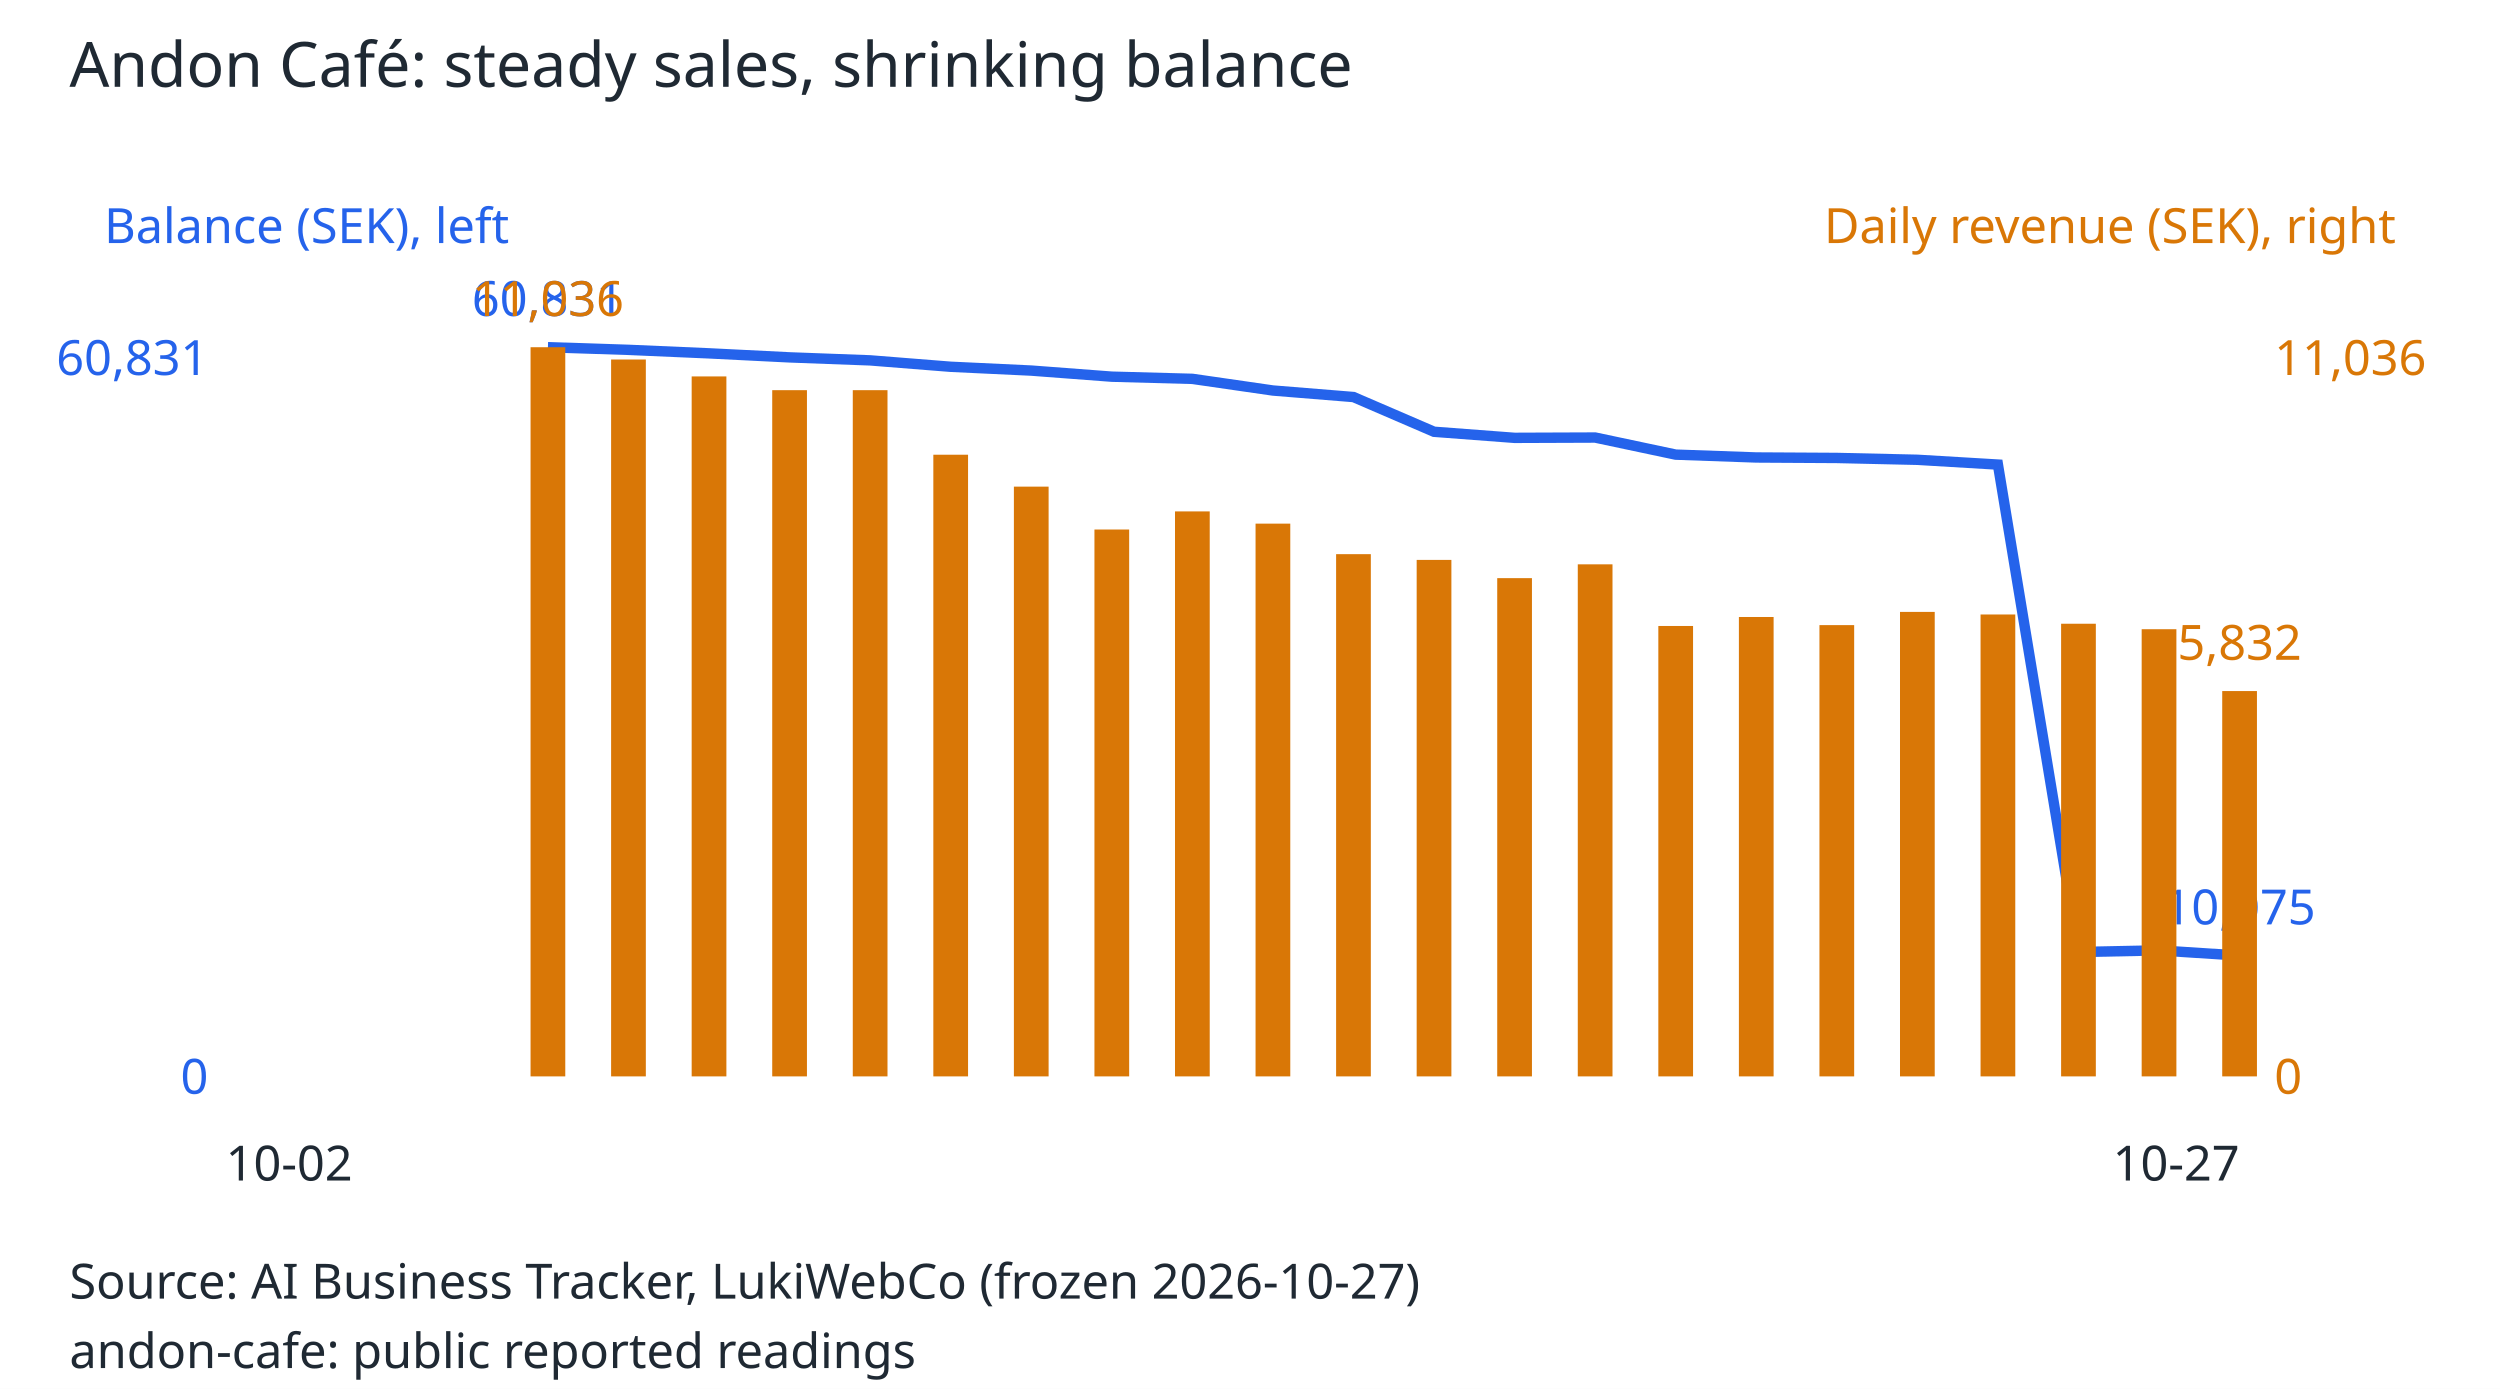
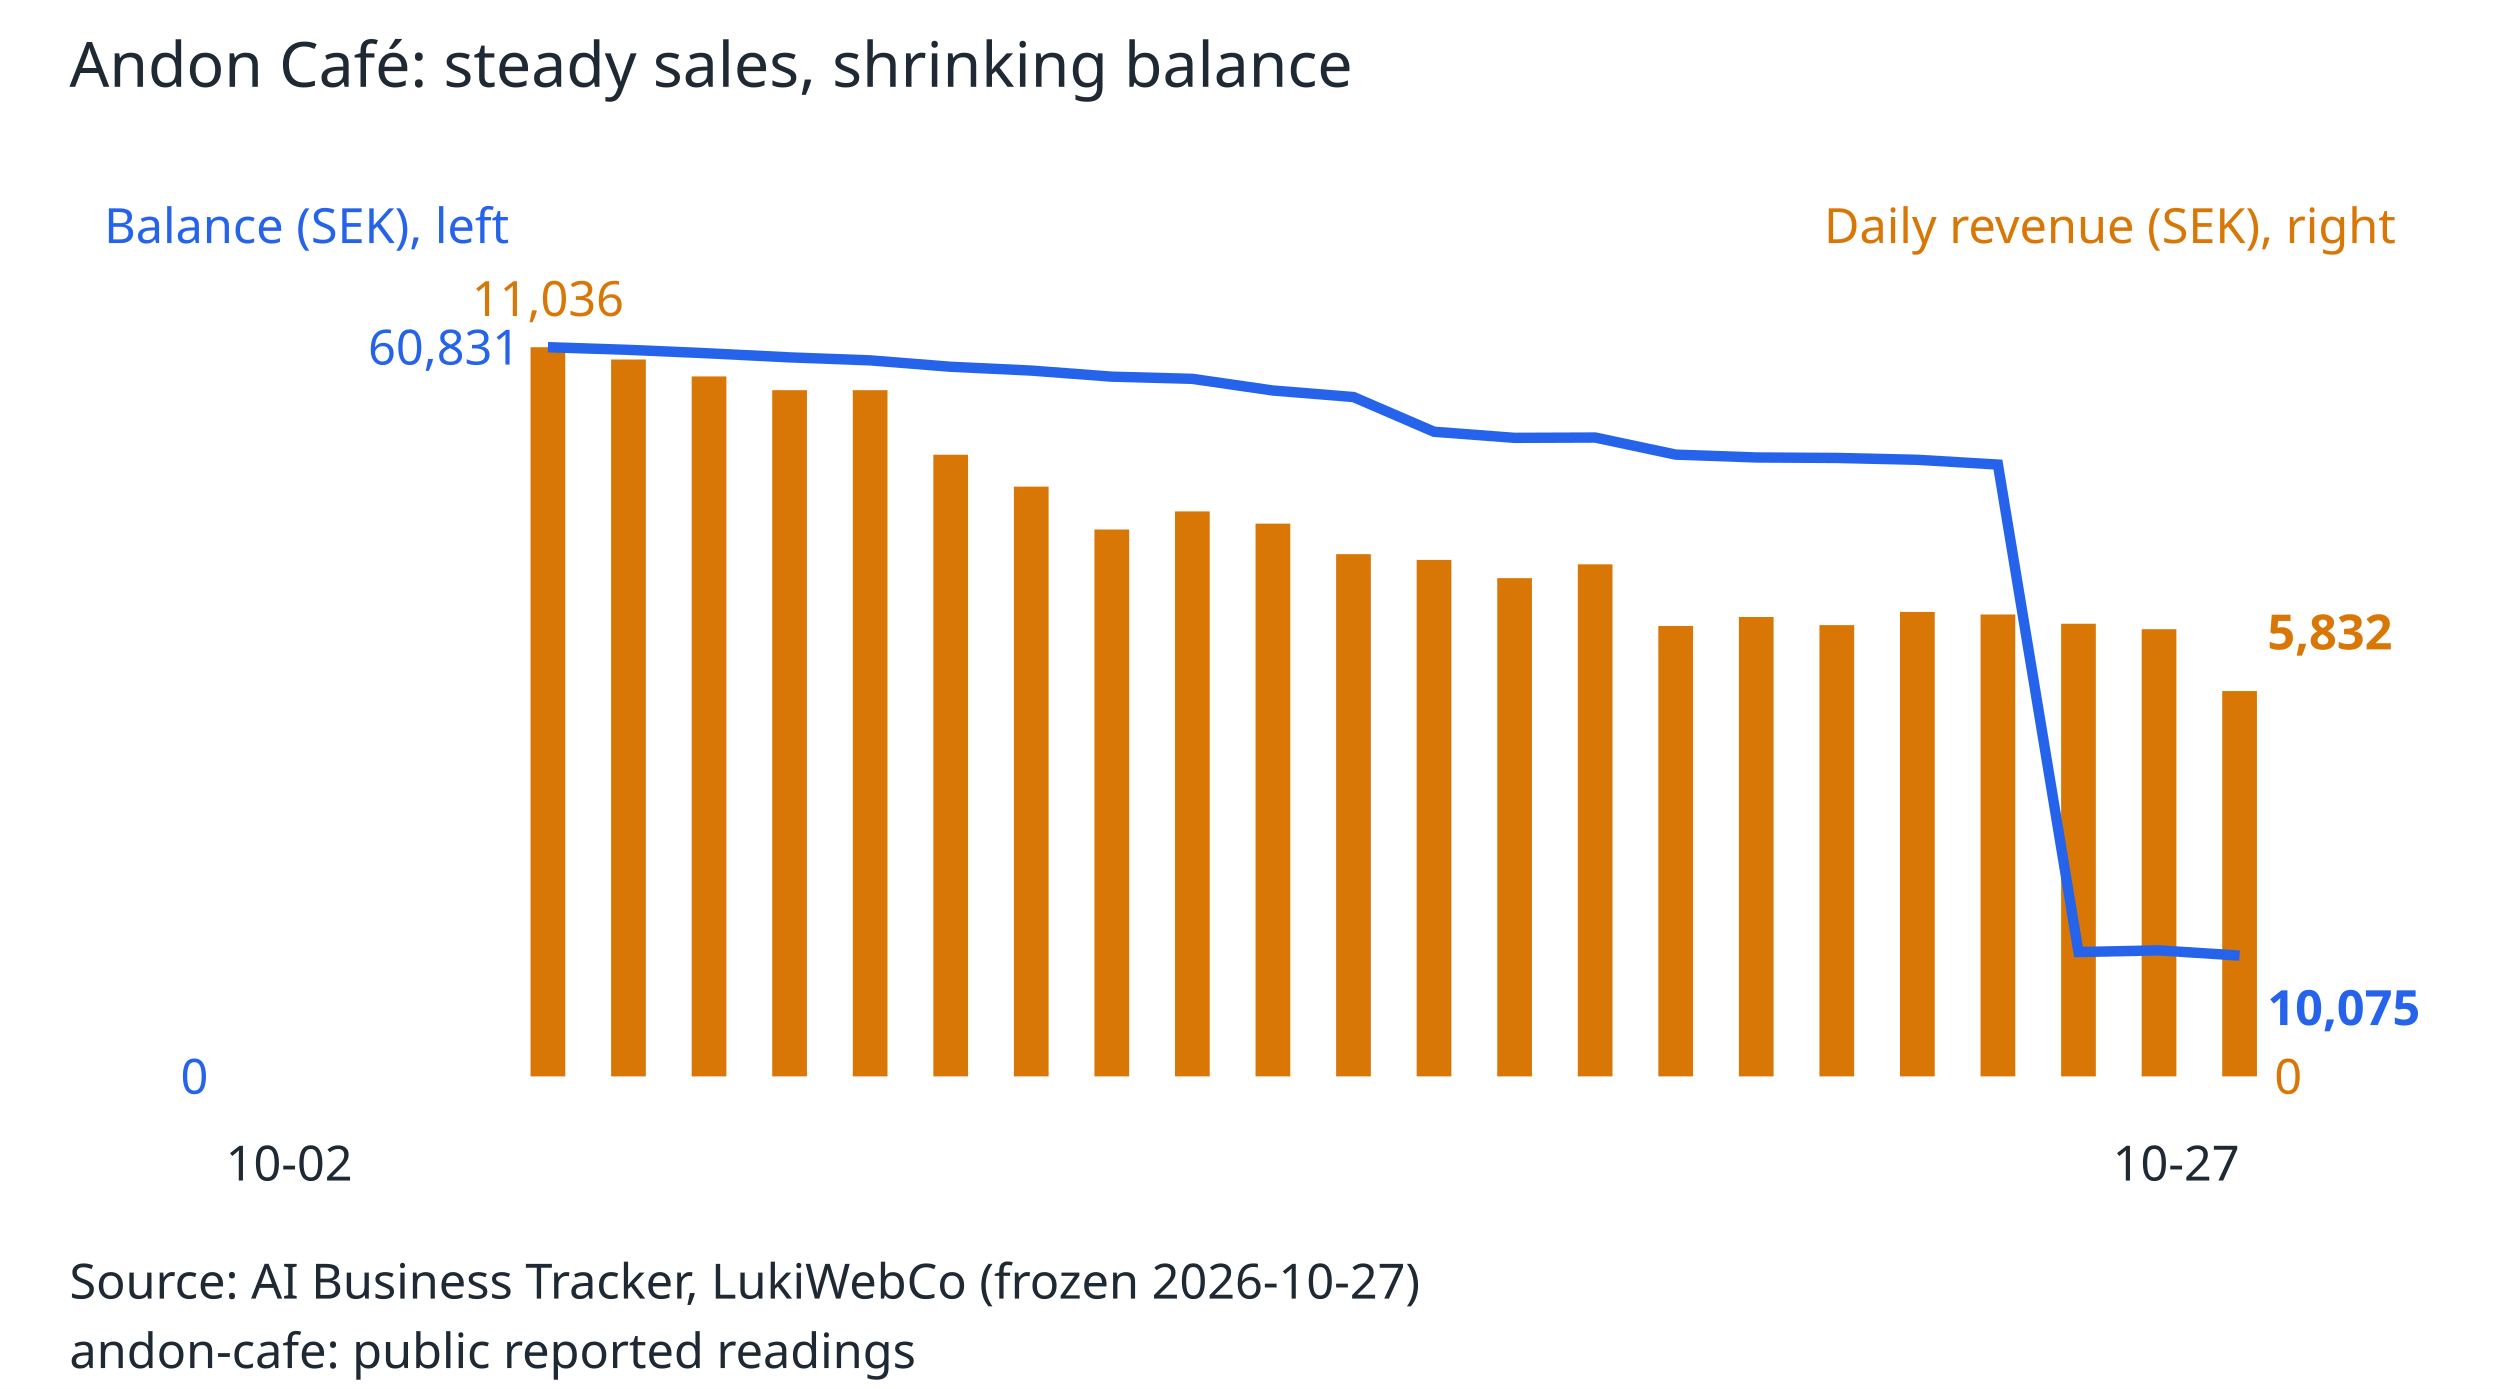
<svg xmlns="http://www.w3.org/2000/svg" viewBox="0 0 720 400" role="img" aria-labelledby="title desc" style="font-family:system-ui,sans-serif">
  <rect x="0" y="0" width="720" height="400" fill="#ffffff" />
  <text x="20" y="25" fill="#1f2933" font-size="18">Andon Café: steady sales, shrinking balance</text>
  <text x="30" y="70" fill="#2563eb" font-size="14">Balance (SEK), left</text>
  <text x="690" y="70" fill="#d97706" font-size="14" text-anchor="end">Daily revenue (SEK), right</text>
-   <polyline fill="none" stroke="#2563eb" stroke-width="3" points="157.8,100 181,100.756 204.2,101.764 227.4,102.924 250.6,103.787 273.8,105.631 297,106.728 320.2,108.482 343.4,109.11 366.6,112.469 389.8,114.347 413,124.348 436.2,126.102 459.4,126.012 482.6,130.932 505.8,131.753 529,131.891 552.2,132.419 575.4,133.8 598.6,274.184 621.8,273.707 645,275.219" />
-   <text x="60" y="108" fill="#2563eb" font-size="14" text-anchor="end">60,831</text>
-   <text x="60" y="315" fill="#2563eb" font-size="14" text-anchor="end">0</text>
-   <text x="157.8" y="91" fill="#2563eb" font-size="14" text-anchor="middle">60,831</text>
-   <text x="645" y="266.219" fill="#2563eb" font-size="14" text-anchor="middle">10,075</text>
  <rect x="152.8" y="100" width="10" height="210" fill="#d97706" />
  <rect x="176" y="103.539" width="10" height="206.461" fill="#d97706" />
  <rect x="199.2" y="108.411" width="10" height="201.589" fill="#d97706" />
  <rect x="222.4" y="112.369" width="10" height="197.631" fill="#d97706" />
  <rect x="245.6" y="112.369" width="10" height="197.631" fill="#d97706" />
  <rect x="268.8" y="130.96" width="10" height="179.04" fill="#d97706" />
  <rect x="292" y="140.15" width="10" height="169.85" fill="#d97706" />
  <rect x="315.2" y="152.5" width="10" height="157.5" fill="#d97706" />
  <rect x="338.4" y="147.286" width="10" height="162.714" fill="#d97706" />
  <rect x="361.6" y="150.806" width="10" height="159.194" fill="#d97706" />
  <rect x="384.8" y="159.598" width="10" height="150.402" fill="#d97706" />
  <rect x="408" y="161.253" width="10" height="148.747" fill="#d97706" />
  <rect x="431.2" y="166.505" width="10" height="143.495" fill="#d97706" />
  <rect x="454.4" y="162.528" width="10" height="147.472" fill="#d97706" />
  <rect x="477.6" y="180.282" width="10" height="129.718" fill="#d97706" />
  <rect x="500.8" y="177.694" width="10" height="132.306" fill="#d97706" />
  <rect x="524" y="180.034" width="10" height="129.966" fill="#d97706" />
  <rect x="547.2" y="176.229" width="10" height="133.771" fill="#d97706" />
  <rect x="570.4" y="176.971" width="10" height="133.029" fill="#d97706" />
  <rect x="593.6" y="179.635" width="10" height="130.365" fill="#d97706" />
  <rect x="616.8" y="181.214" width="10" height="128.786" fill="#d97706" />
  <rect x="640" y="199.025" width="10" height="110.975" fill="#d97706" />
-   <text x="655" y="108" fill="#d97706" font-size="14" text-anchor="start">11,036</text>
  <text x="655" y="315" fill="#d97706" font-size="14" text-anchor="start">0</text>
+   <text x="653" y="187.025" fill="#d97706" font-size="14" text-anchor="start" font-weight="bold">5,832</text>
  <text x="157.8" y="91" fill="#d97706" font-size="14" text-anchor="middle">11,036</text>
-   <text x="645" y="190.025" fill="#d97706" font-size="14" text-anchor="middle">5,832</text>
+   <polyline fill="none" stroke="#2563eb" stroke-width="3" points="157.8,100 181,100.756 204.2,101.764 227.4,102.924 250.6,103.787 273.8,105.631 297,106.728 320.2,108.482 343.4,109.11 366.6,112.469 389.8,114.347 413,124.348 436.2,126.102 459.4,126.012 482.6,130.932 505.8,131.753 529,131.891 552.2,132.419 575.4,133.8 598.6,274.184 621.8,273.707 645,275.219" />
+   <text x="60" y="315" fill="#2563eb" font-size="14" text-anchor="end">0</text>
+   <text x="149.8" y="105" fill="#2563eb" font-size="14" text-anchor="end">60,831</text>
+   <text x="653" y="295.219" fill="#2563eb" font-size="14" text-anchor="start" font-weight="bold">10,075</text>
  <text x="65" y="340" fill="#1f2933" font-size="14">10-02</text>
  <text x="645" y="340" fill="#1f2933" font-size="14" text-anchor="end">10-27</text>
  <text x="20" y="374" fill="#1f2933" font-size="14">Source: AI Business Tracker, LukiWebCo (frozen 2026-10-27)</text>
  <text x="20" y="394" fill="#1f2933" font-size="14">andon-cafe: public reported readings</text>
</svg>
